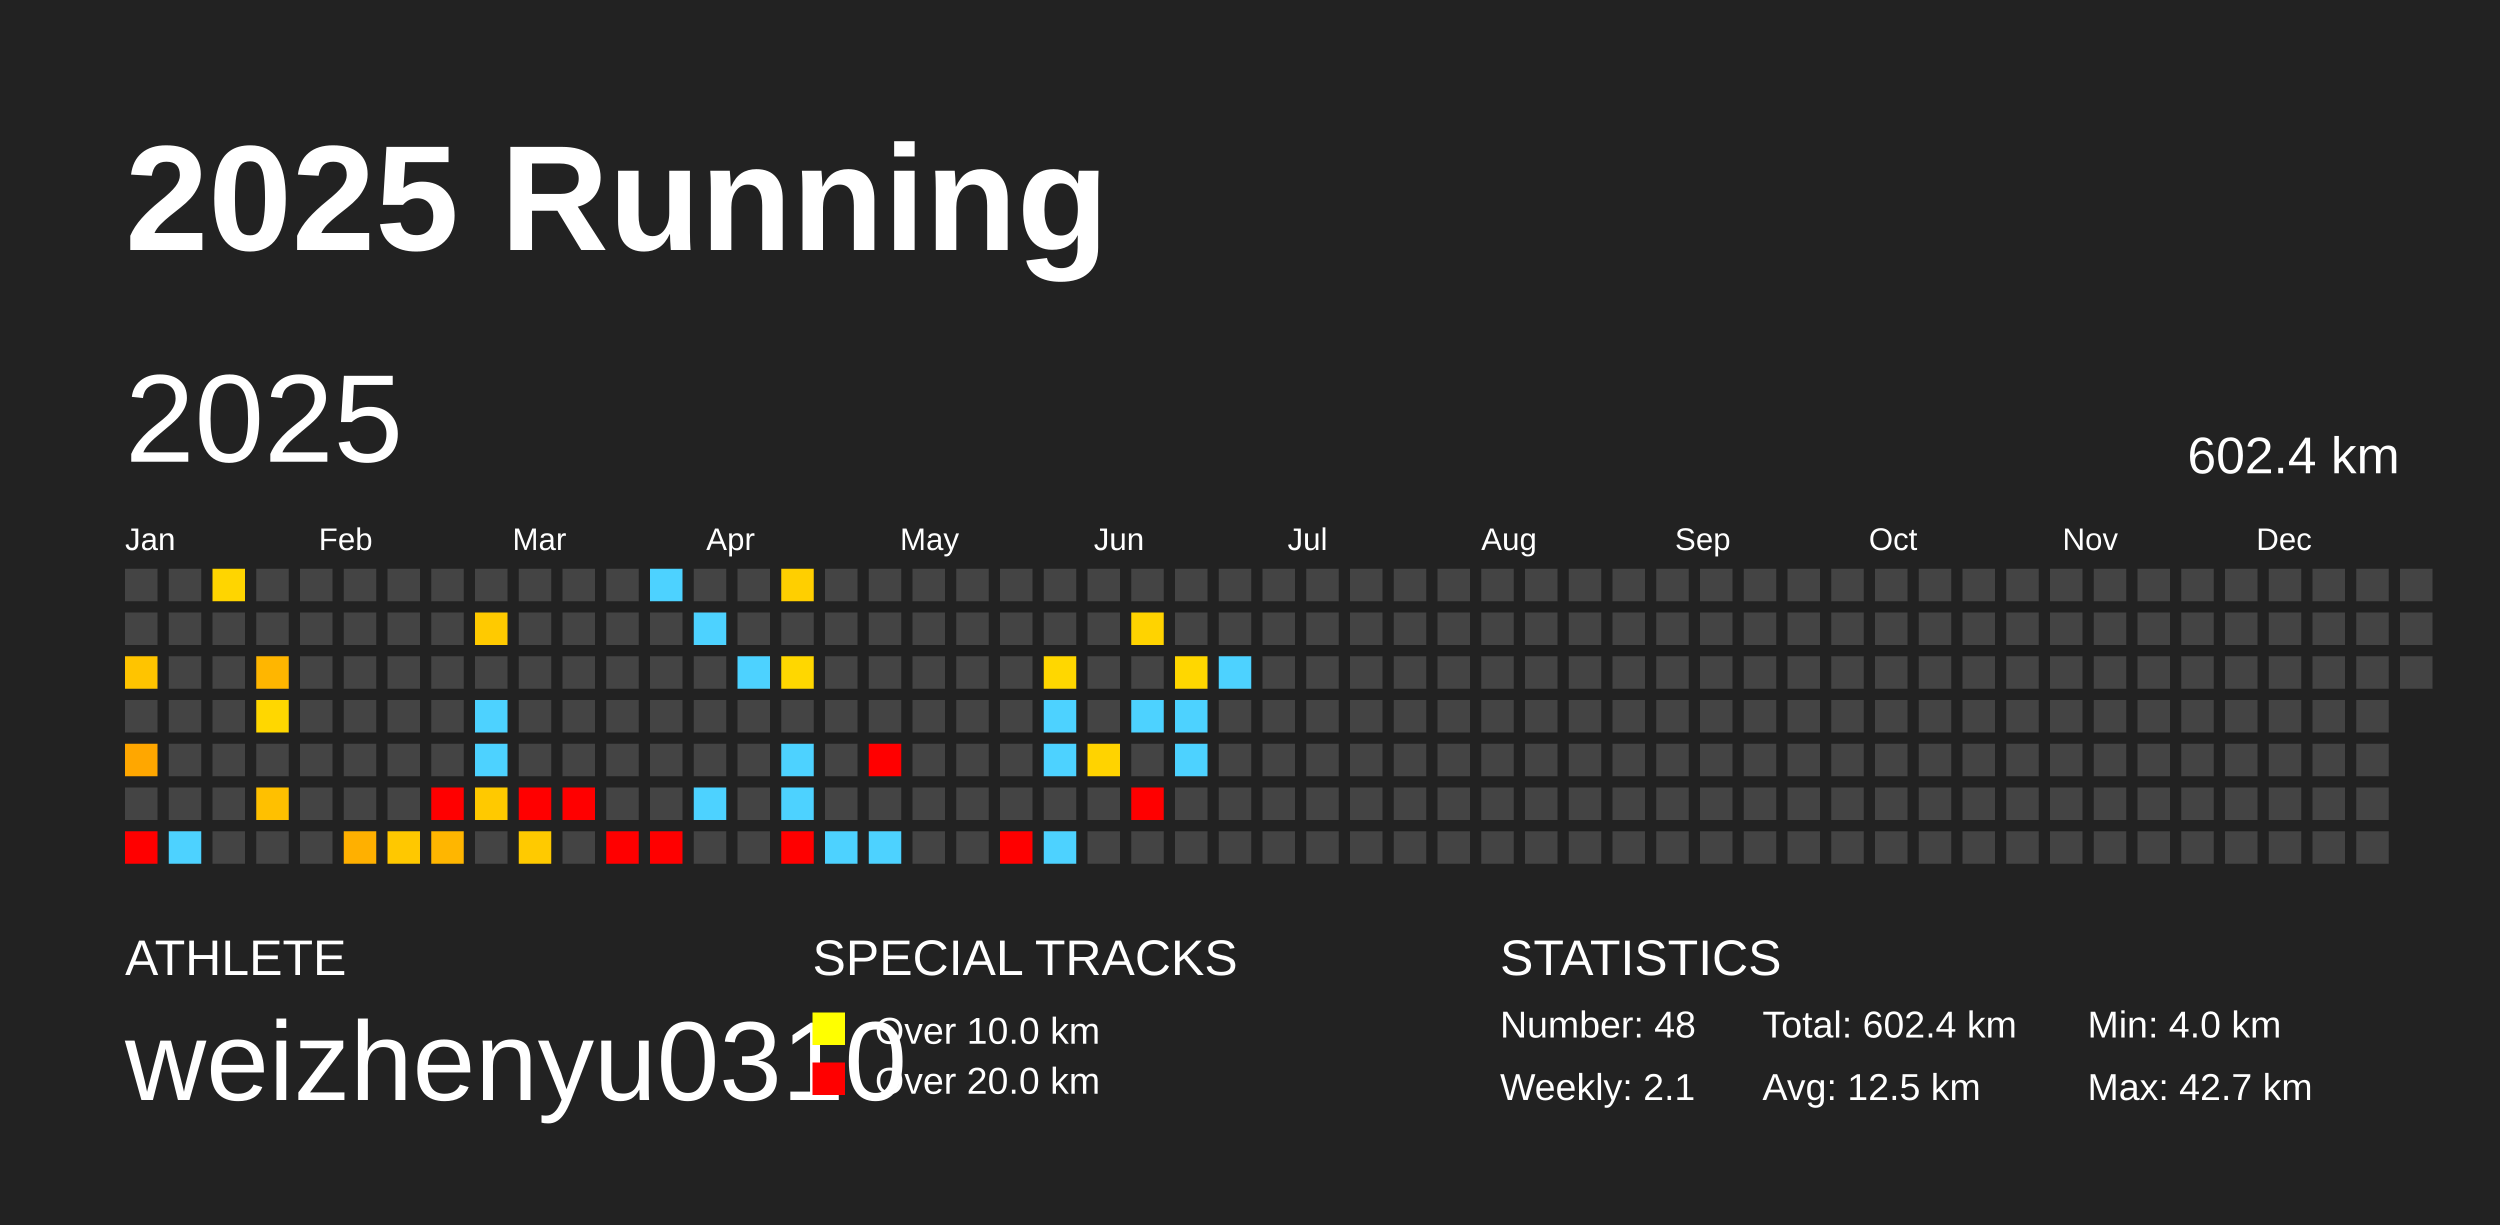
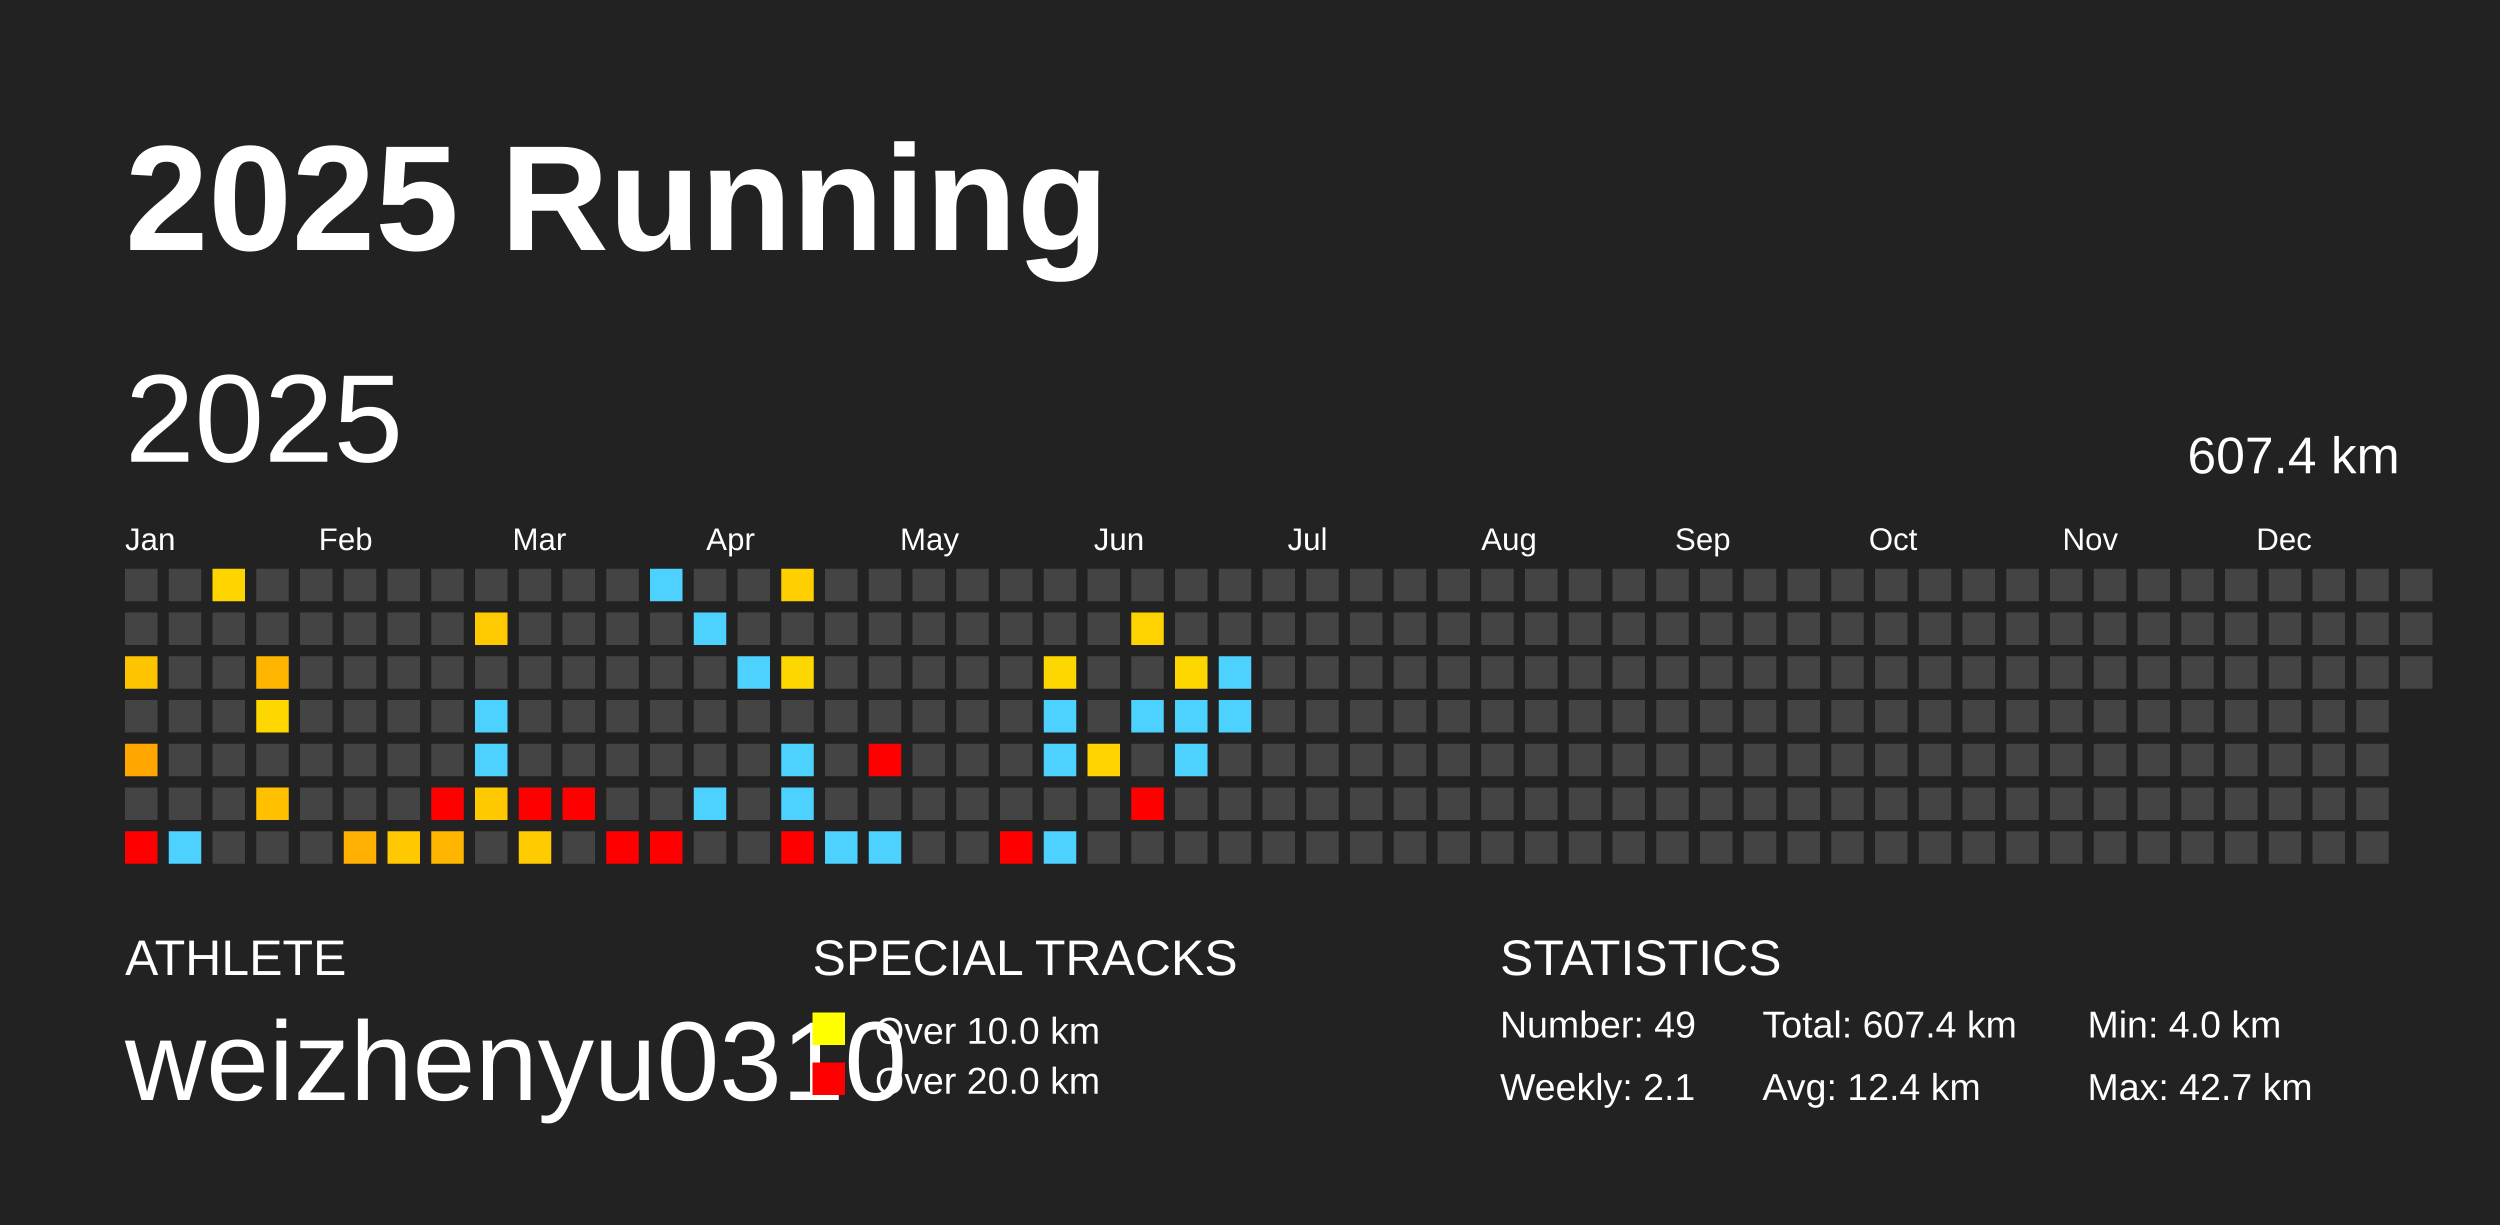
<svg xmlns="http://www.w3.org/2000/svg" baseProfile="full" height="98mm" version="1.1" viewBox="0,0,200,98" width="200mm">
  <defs />
  <rect fill="#222222" height="98" width="200" x="0" y="0" />
  <text fill="#FFFFFF" style="font-size:12px; font-family:Arial; font-weight:bold;" x="10" y="20">2025 Running</text>
  <text fill="#FFFFFF" style="font-size:4px; font-family:Arial" x="10" y="78">ATHLETE</text>
  <text fill="#FFFFFF" style="font-size:9px; font-family:Arial" x="10" y="88">weizhenyu0310</text>
  <text fill="#FFFFFF" style="font-size:4px; font-family:Arial" x="65" y="78">SPECIAL TRACKS</text>
  <rect fill="yellow" height="2.6" width="2.6" x="65" y="81" />
  <text fill="#FFFFFF" style="font-size:3px; font-family:Arial" x="70" y="83.5">Over 10.0 km</text>
  <rect fill="red" height="2.6" width="2.6" x="65" y="85" />
  <text fill="#FFFFFF" style="font-size:3px; font-family:Arial" x="70" y="87.5">Over 20.0 km</text>
  <text fill="#FFFFFF" style="font-size:4px; font-family:Arial" x="120" y="78">STATISTICS</text>
-   <text fill="#FFFFFF" style="font-size:3px; font-family:Arial" x="120" y="83">Number: 48</text>
+   <text fill="#FFFFFF" style="font-size:3px; font-family:Arial" x="120" y="83">Number: 49</text>
  <text fill="#FFFFFF" style="font-size:3px; font-family:Arial" x="120" y="88">Weekly: 2.1</text>
-   <text fill="#FFFFFF" style="font-size:3px; font-family:Arial" x="141" y="83">Total: 602.4 km</text>
-   <text fill="#FFFFFF" style="font-size:3px; font-family:Arial" x="141" y="88">Avg: 12.5 km</text>
+   <text fill="#FFFFFF" style="font-size:3px; font-family:Arial" x="141" y="83">Total: 607.4 km</text>
+   <text fill="#FFFFFF" style="font-size:3px; font-family:Arial" x="141" y="88">Avg: 12.4 km</text>
  <text fill="#FFFFFF" style="font-size:3px; font-family:Arial" x="167" y="83">Min: 4.0 km</text>
  <text fill="#FFFFFF" style="font-size:3px; font-family:Arial" x="167" y="88">Max: 42.7 km</text>
  <text dominant-baseline="hanging" fill="#FFFFFF" style="font-size:10.0px; font-family:Arial;" x="10" y="30">2025</text>
-   <text dominant-baseline="hanging" fill="#FFFFFF" style="font-size:4.125px; font-family:Arial;" x="175" y="35">602.4 km</text>
+   <text dominant-baseline="hanging" fill="#FFFFFF" style="font-size:4.125px; font-family:Arial;" x="175" y="35">607.4 km</text>
  <text fill="#FFFFFF" style="font-size:2.5px; font-family:Arial" x="10.0" y="44">Jan</text>
  <text fill="#FFFFFF" style="font-size:2.5px; font-family:Arial" x="25.5" y="44">Feb</text>
  <text fill="#FFFFFF" style="font-size:2.5px; font-family:Arial" x="41.0" y="44">Mar</text>
  <text fill="#FFFFFF" style="font-size:2.5px; font-family:Arial" x="56.5" y="44">Apr</text>
  <text fill="#FFFFFF" style="font-size:2.5px; font-family:Arial" x="72.0" y="44">May</text>
  <text fill="#FFFFFF" style="font-size:2.5px; font-family:Arial" x="87.5" y="44">Jun</text>
  <text fill="#FFFFFF" style="font-size:2.5px; font-family:Arial" x="103.0" y="44">Jul</text>
  <text fill="#FFFFFF" style="font-size:2.5px; font-family:Arial" x="118.5" y="44">Aug</text>
  <text fill="#FFFFFF" style="font-size:2.5px; font-family:Arial" x="134.0" y="44">Sep</text>
  <text fill="#FFFFFF" style="font-size:2.5px; font-family:Arial" x="149.5" y="44">Oct</text>
  <text fill="#FFFFFF" style="font-size:2.5px; font-family:Arial" x="165.0" y="44">Nov</text>
  <text fill="#FFFFFF" style="font-size:2.5px; font-family:Arial" x="180.5" y="44">Dec</text>
  <rect fill="#444444" height="2.6" width="2.6" x="10.0" y="45.5" />
  <rect fill="#444444" height="2.6" width="2.6" x="10.0" y="49.0" />
  <rect fill="#ffc400" height="2.6" width="2.6" x="10.0" y="52.5" />
  <rect fill="#444444" height="2.6" width="2.6" x="10.0" y="56.0" />
  <rect fill="#ffa700" height="2.6" width="2.6" x="10.0" y="59.5" />
  <rect fill="#444444" height="2.6" width="2.6" x="10.0" y="63.0" />
  <rect fill="red" height="2.6" width="2.6" x="10.0" y="66.5" />
  <rect fill="#444444" height="2.6" width="2.6" x="13.5" y="45.5" />
  <rect fill="#444444" height="2.6" width="2.6" x="13.5" y="49.0" />
  <rect fill="#444444" height="2.6" width="2.6" x="13.5" y="52.5" />
  <rect fill="#444444" height="2.6" width="2.6" x="13.5" y="56.0" />
  <rect fill="#444444" height="2.6" width="2.6" x="13.5" y="59.5" />
  <rect fill="#444444" height="2.6" width="2.6" x="13.5" y="63.0" />
  <rect fill="#4dd2ff" height="2.6" width="2.6" x="13.5" y="66.5" />
  <rect fill="#ffd500" height="2.6" width="2.6" x="17.0" y="45.5" />
  <rect fill="#444444" height="2.6" width="2.6" x="17.0" y="49.0" />
  <rect fill="#444444" height="2.6" width="2.6" x="17.0" y="52.5" />
  <rect fill="#444444" height="2.6" width="2.6" x="17.0" y="56.0" />
  <rect fill="#444444" height="2.6" width="2.6" x="17.0" y="59.5" />
  <rect fill="#444444" height="2.6" width="2.6" x="17.0" y="63.0" />
  <rect fill="#444444" height="2.6" width="2.6" x="17.0" y="66.5" />
  <rect fill="#444444" height="2.6" width="2.6" x="20.5" y="45.5" />
  <rect fill="#444444" height="2.6" width="2.6" x="20.5" y="49.0" />
  <rect fill="#ffb600" height="2.6" width="2.6" x="20.5" y="52.5" />
  <rect fill="#ffd700" height="2.6" width="2.6" x="20.5" y="56.0" />
  <rect fill="#444444" height="2.6" width="2.6" x="20.5" y="59.5" />
  <rect fill="#ffc000" height="2.6" width="2.6" x="20.5" y="63.0" />
  <rect fill="#444444" height="2.6" width="2.6" x="20.5" y="66.5" />
  <rect fill="#444444" height="2.6" width="2.6" x="24.0" y="45.5" />
  <rect fill="#444444" height="2.6" width="2.6" x="24.0" y="49.0" />
  <rect fill="#444444" height="2.6" width="2.6" x="24.0" y="52.5" />
  <rect fill="#444444" height="2.6" width="2.6" x="24.0" y="56.0" />
  <rect fill="#444444" height="2.6" width="2.6" x="24.0" y="59.5" />
  <rect fill="#444444" height="2.6" width="2.6" x="24.0" y="63.0" />
  <rect fill="#444444" height="2.6" width="2.6" x="24.0" y="66.5" />
  <rect fill="#444444" height="2.6" width="2.6" x="27.5" y="45.5" />
  <rect fill="#444444" height="2.6" width="2.6" x="27.5" y="49.0" />
  <rect fill="#444444" height="2.6" width="2.6" x="27.5" y="52.5" />
  <rect fill="#444444" height="2.6" width="2.6" x="27.5" y="56.0" />
  <rect fill="#444444" height="2.6" width="2.6" x="27.5" y="59.5" />
  <rect fill="#444444" height="2.6" width="2.6" x="27.5" y="63.0" />
  <rect fill="#ffb000" height="2.6" width="2.6" x="27.5" y="66.5" />
  <rect fill="#444444" height="2.6" width="2.6" x="31.0" y="45.5" />
  <rect fill="#444444" height="2.6" width="2.6" x="31.0" y="49.0" />
  <rect fill="#444444" height="2.6" width="2.6" x="31.0" y="52.5" />
  <rect fill="#444444" height="2.6" width="2.6" x="31.0" y="56.0" />
  <rect fill="#444444" height="2.6" width="2.6" x="31.0" y="59.5" />
  <rect fill="#444444" height="2.6" width="2.6" x="31.0" y="63.0" />
  <rect fill="#ffc800" height="2.6" width="2.6" x="31.0" y="66.5" />
  <rect fill="#444444" height="2.6" width="2.6" x="34.5" y="45.5" />
  <rect fill="#444444" height="2.6" width="2.6" x="34.5" y="49.0" />
  <rect fill="#444444" height="2.6" width="2.6" x="34.5" y="52.5" />
  <rect fill="#444444" height="2.6" width="2.6" x="34.5" y="56.0" />
  <rect fill="#444444" height="2.6" width="2.6" x="34.5" y="59.5" />
  <rect fill="red" height="2.6" width="2.6" x="34.5" y="63.0" />
  <rect fill="#ffb600" height="2.6" width="2.6" x="34.5" y="66.5" />
  <rect fill="#444444" height="2.6" width="2.6" x="38.0" y="45.5" />
  <rect fill="#ffca00" height="2.6" width="2.6" x="38.0" y="49.0" />
  <rect fill="#444444" height="2.6" width="2.6" x="38.0" y="52.5" />
  <rect fill="#4dd2ff" height="2.6" width="2.6" x="38.0" y="56.0" />
  <rect fill="#4dd2ff" height="2.6" width="2.6" x="38.0" y="59.5" />
  <rect fill="#ffc900" height="2.6" width="2.6" x="38.0" y="63.0" />
  <rect fill="#444444" height="2.6" width="2.6" x="38.0" y="66.5" />
  <rect fill="#444444" height="2.6" width="2.6" x="41.5" y="45.5" />
  <rect fill="#444444" height="2.6" width="2.6" x="41.5" y="49.0" />
  <rect fill="#444444" height="2.6" width="2.6" x="41.5" y="52.5" />
  <rect fill="#444444" height="2.6" width="2.6" x="41.5" y="56.0" />
  <rect fill="#444444" height="2.6" width="2.6" x="41.5" y="59.5" />
  <rect fill="red" height="2.6" width="2.6" x="41.5" y="63.0" />
  <rect fill="#ffca00" height="2.6" width="2.6" x="41.5" y="66.5" />
  <rect fill="#444444" height="2.6" width="2.6" x="45.0" y="45.5" />
  <rect fill="#444444" height="2.6" width="2.6" x="45.0" y="49.0" />
  <rect fill="#444444" height="2.6" width="2.6" x="45.0" y="52.5" />
  <rect fill="#444444" height="2.6" width="2.6" x="45.0" y="56.0" />
  <rect fill="#444444" height="2.6" width="2.6" x="45.0" y="59.5" />
  <rect fill="red" height="2.6" width="2.6" x="45.0" y="63.0" />
  <rect fill="#444444" height="2.6" width="2.6" x="45.0" y="66.5" />
  <rect fill="#444444" height="2.6" width="2.6" x="48.5" y="45.5" />
  <rect fill="#444444" height="2.6" width="2.6" x="48.5" y="49.0" />
  <rect fill="#444444" height="2.6" width="2.6" x="48.5" y="52.5" />
  <rect fill="#444444" height="2.6" width="2.6" x="48.5" y="56.0" />
  <rect fill="#444444" height="2.6" width="2.6" x="48.5" y="59.5" />
  <rect fill="#444444" height="2.6" width="2.6" x="48.5" y="63.0" />
  <rect fill="red" height="2.6" width="2.6" x="48.5" y="66.5" />
  <rect fill="#4dd2ff" height="2.6" width="2.6" x="52.0" y="45.5" />
  <rect fill="#444444" height="2.6" width="2.6" x="52.0" y="49.0" />
  <rect fill="#444444" height="2.6" width="2.6" x="52.0" y="52.5" />
  <rect fill="#444444" height="2.6" width="2.6" x="52.0" y="56.0" />
  <rect fill="#444444" height="2.6" width="2.6" x="52.0" y="59.5" />
  <rect fill="#444444" height="2.6" width="2.6" x="52.0" y="63.0" />
  <rect fill="red" height="2.6" width="2.6" x="52.0" y="66.5" />
  <rect fill="#444444" height="2.6" width="2.6" x="55.5" y="45.5" />
  <rect fill="#4dd2ff" height="2.6" width="2.6" x="55.5" y="49.0" />
  <rect fill="#444444" height="2.6" width="2.6" x="55.5" y="52.5" />
  <rect fill="#444444" height="2.6" width="2.6" x="55.5" y="56.0" />
  <rect fill="#444444" height="2.6" width="2.6" x="55.5" y="59.5" />
  <rect fill="#4dd2ff" height="2.6" width="2.6" x="55.5" y="63.0" />
  <rect fill="#444444" height="2.6" width="2.6" x="55.5" y="66.5" />
  <rect fill="#444444" height="2.6" width="2.6" x="59.0" y="45.5" />
  <rect fill="#444444" height="2.6" width="2.6" x="59.0" y="49.0" />
  <rect fill="#4dd2ff" height="2.6" width="2.6" x="59.0" y="52.5" />
  <rect fill="#444444" height="2.6" width="2.6" x="59.0" y="56.0" />
  <rect fill="#444444" height="2.6" width="2.6" x="59.0" y="59.5" />
  <rect fill="#444444" height="2.6" width="2.6" x="59.0" y="63.0" />
  <rect fill="#444444" height="2.6" width="2.6" x="59.0" y="66.5" />
  <rect fill="#ffcf00" height="2.6" width="2.6" x="62.5" y="45.5" />
  <rect fill="#444444" height="2.6" width="2.6" x="62.5" y="49.0" />
  <rect fill="#ffd700" height="2.6" width="2.6" x="62.5" y="52.5" />
  <rect fill="#444444" height="2.6" width="2.6" x="62.5" y="56.0" />
  <rect fill="#4dd2ff" height="2.6" width="2.6" x="62.5" y="59.5" />
  <rect fill="#4dd2ff" height="2.6" width="2.6" x="62.5" y="63.0" />
  <rect fill="red" height="2.6" width="2.6" x="62.5" y="66.5" />
  <rect fill="#444444" height="2.6" width="2.6" x="66.0" y="45.5" />
  <rect fill="#444444" height="2.6" width="2.6" x="66.0" y="49.0" />
  <rect fill="#444444" height="2.6" width="2.6" x="66.0" y="52.5" />
  <rect fill="#444444" height="2.6" width="2.6" x="66.0" y="56.0" />
  <rect fill="#444444" height="2.6" width="2.6" x="66.0" y="59.5" />
  <rect fill="#444444" height="2.6" width="2.6" x="66.0" y="63.0" />
  <rect fill="#4dd2ff" height="2.6" width="2.6" x="66.0" y="66.5" />
  <rect fill="#444444" height="2.6" width="2.6" x="69.5" y="45.5" />
  <rect fill="#444444" height="2.6" width="2.6" x="69.5" y="49.0" />
  <rect fill="#444444" height="2.6" width="2.6" x="69.5" y="52.5" />
  <rect fill="#444444" height="2.6" width="2.6" x="69.5" y="56.0" />
  <rect fill="red" height="2.6" width="2.6" x="69.5" y="59.5" />
  <rect fill="#444444" height="2.6" width="2.6" x="69.5" y="63.0" />
  <rect fill="#4dd2ff" height="2.6" width="2.6" x="69.5" y="66.5" />
  <rect fill="#444444" height="2.6" width="2.6" x="73.0" y="45.5" />
  <rect fill="#444444" height="2.6" width="2.6" x="73.0" y="49.0" />
  <rect fill="#444444" height="2.6" width="2.6" x="73.0" y="52.5" />
  <rect fill="#444444" height="2.6" width="2.6" x="73.0" y="56.0" />
  <rect fill="#444444" height="2.6" width="2.6" x="73.0" y="59.5" />
  <rect fill="#444444" height="2.6" width="2.6" x="73.0" y="63.0" />
  <rect fill="#444444" height="2.6" width="2.6" x="73.0" y="66.5" />
  <rect fill="#444444" height="2.6" width="2.6" x="76.5" y="45.5" />
  <rect fill="#444444" height="2.6" width="2.6" x="76.5" y="49.0" />
  <rect fill="#444444" height="2.6" width="2.6" x="76.5" y="52.5" />
  <rect fill="#444444" height="2.6" width="2.6" x="76.5" y="56.0" />
  <rect fill="#444444" height="2.6" width="2.6" x="76.5" y="59.5" />
  <rect fill="#444444" height="2.6" width="2.6" x="76.5" y="63.0" />
  <rect fill="#444444" height="2.6" width="2.6" x="76.5" y="66.5" />
  <rect fill="#444444" height="2.6" width="2.6" x="80.0" y="45.5" />
  <rect fill="#444444" height="2.6" width="2.6" x="80.0" y="49.0" />
  <rect fill="#444444" height="2.6" width="2.6" x="80.0" y="52.5" />
  <rect fill="#444444" height="2.6" width="2.6" x="80.0" y="56.0" />
  <rect fill="#444444" height="2.6" width="2.6" x="80.0" y="59.5" />
  <rect fill="#444444" height="2.6" width="2.6" x="80.0" y="63.0" />
  <rect fill="red" height="2.6" width="2.6" x="80.0" y="66.5" />
  <rect fill="#444444" height="2.6" width="2.6" x="83.5" y="45.5" />
  <rect fill="#444444" height="2.6" width="2.6" x="83.5" y="49.0" />
  <rect fill="#ffd700" height="2.6" width="2.6" x="83.5" y="52.5" />
  <rect fill="#4dd2ff" height="2.6" width="2.6" x="83.5" y="56.0" />
  <rect fill="#4dd2ff" height="2.6" width="2.6" x="83.5" y="59.5" />
  <rect fill="#444444" height="2.6" width="2.6" x="83.5" y="63.0" />
  <rect fill="#4dd2ff" height="2.6" width="2.6" x="83.5" y="66.5" />
  <rect fill="#444444" height="2.6" width="2.6" x="87.0" y="45.5" />
  <rect fill="#444444" height="2.6" width="2.6" x="87.0" y="49.0" />
  <rect fill="#444444" height="2.6" width="2.6" x="87.0" y="52.5" />
  <rect fill="#444444" height="2.6" width="2.6" x="87.0" y="56.0" />
  <rect fill="#ffd300" height="2.6" width="2.6" x="87.0" y="59.5" />
  <rect fill="#444444" height="2.6" width="2.6" x="87.0" y="63.0" />
  <rect fill="#444444" height="2.6" width="2.6" x="87.0" y="66.5" />
  <rect fill="#444444" height="2.6" width="2.6" x="90.5" y="45.5" />
  <rect fill="#ffd300" height="2.6" width="2.6" x="90.5" y="49.0" />
  <rect fill="#444444" height="2.6" width="2.6" x="90.5" y="52.5" />
  <rect fill="#4dd2ff" height="2.6" width="2.6" x="90.5" y="56.0" />
  <rect fill="#444444" height="2.6" width="2.6" x="90.5" y="59.5" />
  <rect fill="red" height="2.6" width="2.6" x="90.5" y="63.0" />
  <rect fill="#444444" height="2.6" width="2.6" x="90.5" y="66.5" />
  <rect fill="#444444" height="2.6" width="2.6" x="94.0" y="45.5" />
  <rect fill="#444444" height="2.6" width="2.6" x="94.0" y="49.0" />
  <rect fill="#ffd700" height="2.6" width="2.6" x="94.0" y="52.5" />
  <rect fill="#4dd2ff" height="2.6" width="2.6" x="94.0" y="56.0" />
  <rect fill="#4dd2ff" height="2.6" width="2.6" x="94.0" y="59.5" />
  <rect fill="#444444" height="2.6" width="2.6" x="94.0" y="63.0" />
  <rect fill="#444444" height="2.6" width="2.6" x="94.0" y="66.5" />
  <rect fill="#444444" height="2.6" width="2.6" x="97.5" y="45.5" />
  <rect fill="#444444" height="2.6" width="2.6" x="97.5" y="49.0" />
  <rect fill="#4dd2ff" height="2.6" width="2.6" x="97.5" y="52.5" />
-   <rect fill="#444444" height="2.6" width="2.6" x="97.5" y="56.0" />
+   <rect fill="#4dd2ff" height="2.6" width="2.6" x="97.5" y="56.0" />
  <rect fill="#444444" height="2.6" width="2.6" x="97.5" y="59.5" />
  <rect fill="#444444" height="2.6" width="2.6" x="97.5" y="63.0" />
  <rect fill="#444444" height="2.6" width="2.6" x="97.5" y="66.5" />
  <rect fill="#444444" height="2.6" width="2.6" x="101.0" y="45.5" />
  <rect fill="#444444" height="2.6" width="2.6" x="101.0" y="49.0" />
  <rect fill="#444444" height="2.6" width="2.6" x="101.0" y="52.5" />
  <rect fill="#444444" height="2.6" width="2.6" x="101.0" y="56.0" />
  <rect fill="#444444" height="2.6" width="2.6" x="101.0" y="59.5" />
  <rect fill="#444444" height="2.6" width="2.6" x="101.0" y="63.0" />
  <rect fill="#444444" height="2.6" width="2.6" x="101.0" y="66.5" />
  <rect fill="#444444" height="2.6" width="2.6" x="104.5" y="45.5" />
  <rect fill="#444444" height="2.6" width="2.6" x="104.5" y="49.0" />
  <rect fill="#444444" height="2.6" width="2.6" x="104.5" y="52.5" />
  <rect fill="#444444" height="2.6" width="2.6" x="104.5" y="56.0" />
  <rect fill="#444444" height="2.6" width="2.6" x="104.5" y="59.5" />
  <rect fill="#444444" height="2.6" width="2.6" x="104.5" y="63.0" />
  <rect fill="#444444" height="2.6" width="2.6" x="104.5" y="66.5" />
  <rect fill="#444444" height="2.6" width="2.6" x="108.0" y="45.5" />
  <rect fill="#444444" height="2.6" width="2.6" x="108.0" y="49.0" />
  <rect fill="#444444" height="2.6" width="2.6" x="108.0" y="52.5" />
  <rect fill="#444444" height="2.6" width="2.6" x="108.0" y="56.0" />
  <rect fill="#444444" height="2.6" width="2.6" x="108.0" y="59.5" />
  <rect fill="#444444" height="2.6" width="2.6" x="108.0" y="63.0" />
  <rect fill="#444444" height="2.6" width="2.6" x="108.0" y="66.5" />
  <rect fill="#444444" height="2.6" width="2.6" x="111.5" y="45.5" />
  <rect fill="#444444" height="2.6" width="2.6" x="111.5" y="49.0" />
  <rect fill="#444444" height="2.6" width="2.6" x="111.5" y="52.5" />
  <rect fill="#444444" height="2.6" width="2.6" x="111.5" y="56.0" />
  <rect fill="#444444" height="2.6" width="2.6" x="111.5" y="59.5" />
  <rect fill="#444444" height="2.6" width="2.6" x="111.5" y="63.0" />
  <rect fill="#444444" height="2.6" width="2.6" x="111.5" y="66.5" />
  <rect fill="#444444" height="2.6" width="2.6" x="115.0" y="45.5" />
  <rect fill="#444444" height="2.6" width="2.6" x="115.0" y="49.0" />
  <rect fill="#444444" height="2.6" width="2.6" x="115.0" y="52.5" />
  <rect fill="#444444" height="2.6" width="2.6" x="115.0" y="56.0" />
  <rect fill="#444444" height="2.6" width="2.6" x="115.0" y="59.5" />
  <rect fill="#444444" height="2.6" width="2.6" x="115.0" y="63.0" />
  <rect fill="#444444" height="2.6" width="2.6" x="115.0" y="66.5" />
  <rect fill="#444444" height="2.6" width="2.6" x="118.5" y="45.5" />
  <rect fill="#444444" height="2.6" width="2.6" x="118.5" y="49.0" />
  <rect fill="#444444" height="2.6" width="2.6" x="118.5" y="52.5" />
  <rect fill="#444444" height="2.6" width="2.6" x="118.5" y="56.0" />
  <rect fill="#444444" height="2.6" width="2.6" x="118.5" y="59.5" />
  <rect fill="#444444" height="2.6" width="2.6" x="118.5" y="63.0" />
  <rect fill="#444444" height="2.6" width="2.6" x="118.5" y="66.5" />
  <rect fill="#444444" height="2.6" width="2.6" x="122.0" y="45.5" />
  <rect fill="#444444" height="2.6" width="2.6" x="122.0" y="49.0" />
  <rect fill="#444444" height="2.6" width="2.6" x="122.0" y="52.5" />
  <rect fill="#444444" height="2.6" width="2.6" x="122.0" y="56.0" />
  <rect fill="#444444" height="2.6" width="2.6" x="122.0" y="59.5" />
  <rect fill="#444444" height="2.6" width="2.6" x="122.0" y="63.0" />
  <rect fill="#444444" height="2.6" width="2.6" x="122.0" y="66.5" />
  <rect fill="#444444" height="2.6" width="2.6" x="125.5" y="45.5" />
  <rect fill="#444444" height="2.6" width="2.6" x="125.5" y="49.0" />
  <rect fill="#444444" height="2.6" width="2.6" x="125.5" y="52.5" />
  <rect fill="#444444" height="2.6" width="2.6" x="125.5" y="56.0" />
  <rect fill="#444444" height="2.6" width="2.6" x="125.5" y="59.5" />
  <rect fill="#444444" height="2.6" width="2.6" x="125.5" y="63.0" />
  <rect fill="#444444" height="2.6" width="2.6" x="125.5" y="66.5" />
  <rect fill="#444444" height="2.6" width="2.6" x="129.0" y="45.5" />
  <rect fill="#444444" height="2.6" width="2.6" x="129.0" y="49.0" />
  <rect fill="#444444" height="2.6" width="2.6" x="129.0" y="52.5" />
  <rect fill="#444444" height="2.6" width="2.6" x="129.0" y="56.0" />
  <rect fill="#444444" height="2.6" width="2.6" x="129.0" y="59.5" />
  <rect fill="#444444" height="2.6" width="2.6" x="129.0" y="63.0" />
  <rect fill="#444444" height="2.6" width="2.6" x="129.0" y="66.5" />
  <rect fill="#444444" height="2.6" width="2.6" x="132.5" y="45.5" />
  <rect fill="#444444" height="2.6" width="2.6" x="132.5" y="49.0" />
  <rect fill="#444444" height="2.6" width="2.6" x="132.5" y="52.5" />
  <rect fill="#444444" height="2.6" width="2.6" x="132.5" y="56.0" />
  <rect fill="#444444" height="2.6" width="2.6" x="132.5" y="59.5" />
  <rect fill="#444444" height="2.6" width="2.6" x="132.5" y="63.0" />
  <rect fill="#444444" height="2.6" width="2.6" x="132.5" y="66.5" />
  <rect fill="#444444" height="2.6" width="2.6" x="136.0" y="45.5" />
  <rect fill="#444444" height="2.6" width="2.6" x="136.0" y="49.0" />
  <rect fill="#444444" height="2.6" width="2.6" x="136.0" y="52.5" />
  <rect fill="#444444" height="2.6" width="2.6" x="136.0" y="56.0" />
  <rect fill="#444444" height="2.6" width="2.6" x="136.0" y="59.5" />
  <rect fill="#444444" height="2.6" width="2.6" x="136.0" y="63.0" />
  <rect fill="#444444" height="2.6" width="2.6" x="136.0" y="66.5" />
  <rect fill="#444444" height="2.6" width="2.6" x="139.5" y="45.5" />
  <rect fill="#444444" height="2.6" width="2.6" x="139.5" y="49.0" />
  <rect fill="#444444" height="2.6" width="2.6" x="139.5" y="52.5" />
  <rect fill="#444444" height="2.6" width="2.6" x="139.5" y="56.0" />
  <rect fill="#444444" height="2.6" width="2.6" x="139.5" y="59.5" />
  <rect fill="#444444" height="2.6" width="2.6" x="139.5" y="63.0" />
  <rect fill="#444444" height="2.6" width="2.6" x="139.5" y="66.5" />
  <rect fill="#444444" height="2.6" width="2.6" x="143.0" y="45.5" />
  <rect fill="#444444" height="2.6" width="2.6" x="143.0" y="49.0" />
  <rect fill="#444444" height="2.6" width="2.6" x="143.0" y="52.5" />
  <rect fill="#444444" height="2.6" width="2.6" x="143.0" y="56.0" />
  <rect fill="#444444" height="2.6" width="2.6" x="143.0" y="59.5" />
  <rect fill="#444444" height="2.6" width="2.6" x="143.0" y="63.0" />
  <rect fill="#444444" height="2.6" width="2.6" x="143.0" y="66.5" />
  <rect fill="#444444" height="2.6" width="2.6" x="146.5" y="45.5" />
  <rect fill="#444444" height="2.6" width="2.6" x="146.5" y="49.0" />
  <rect fill="#444444" height="2.6" width="2.6" x="146.5" y="52.5" />
  <rect fill="#444444" height="2.6" width="2.6" x="146.5" y="56.0" />
  <rect fill="#444444" height="2.6" width="2.6" x="146.5" y="59.5" />
  <rect fill="#444444" height="2.6" width="2.6" x="146.5" y="63.0" />
  <rect fill="#444444" height="2.6" width="2.6" x="146.5" y="66.5" />
  <rect fill="#444444" height="2.6" width="2.6" x="150.0" y="45.5" />
  <rect fill="#444444" height="2.6" width="2.6" x="150.0" y="49.0" />
  <rect fill="#444444" height="2.6" width="2.6" x="150.0" y="52.5" />
  <rect fill="#444444" height="2.6" width="2.6" x="150.0" y="56.0" />
  <rect fill="#444444" height="2.6" width="2.6" x="150.0" y="59.5" />
  <rect fill="#444444" height="2.6" width="2.6" x="150.0" y="63.0" />
  <rect fill="#444444" height="2.6" width="2.6" x="150.0" y="66.5" />
  <rect fill="#444444" height="2.6" width="2.6" x="153.5" y="45.5" />
  <rect fill="#444444" height="2.6" width="2.6" x="153.5" y="49.0" />
  <rect fill="#444444" height="2.6" width="2.6" x="153.5" y="52.5" />
  <rect fill="#444444" height="2.6" width="2.6" x="153.5" y="56.0" />
  <rect fill="#444444" height="2.6" width="2.6" x="153.5" y="59.5" />
  <rect fill="#444444" height="2.6" width="2.6" x="153.5" y="63.0" />
  <rect fill="#444444" height="2.6" width="2.6" x="153.5" y="66.5" />
  <rect fill="#444444" height="2.6" width="2.6" x="157.0" y="45.5" />
  <rect fill="#444444" height="2.6" width="2.6" x="157.0" y="49.0" />
  <rect fill="#444444" height="2.6" width="2.6" x="157.0" y="52.5" />
  <rect fill="#444444" height="2.6" width="2.6" x="157.0" y="56.0" />
  <rect fill="#444444" height="2.6" width="2.6" x="157.0" y="59.5" />
  <rect fill="#444444" height="2.6" width="2.6" x="157.0" y="63.0" />
  <rect fill="#444444" height="2.6" width="2.6" x="157.0" y="66.5" />
  <rect fill="#444444" height="2.6" width="2.6" x="160.5" y="45.5" />
  <rect fill="#444444" height="2.6" width="2.6" x="160.5" y="49.0" />
  <rect fill="#444444" height="2.6" width="2.6" x="160.5" y="52.5" />
  <rect fill="#444444" height="2.6" width="2.6" x="160.5" y="56.0" />
  <rect fill="#444444" height="2.6" width="2.6" x="160.5" y="59.5" />
  <rect fill="#444444" height="2.6" width="2.6" x="160.5" y="63.0" />
  <rect fill="#444444" height="2.6" width="2.6" x="160.5" y="66.5" />
  <rect fill="#444444" height="2.6" width="2.6" x="164.0" y="45.5" />
  <rect fill="#444444" height="2.6" width="2.6" x="164.0" y="49.0" />
  <rect fill="#444444" height="2.6" width="2.6" x="164.0" y="52.5" />
  <rect fill="#444444" height="2.6" width="2.6" x="164.0" y="56.0" />
  <rect fill="#444444" height="2.6" width="2.6" x="164.0" y="59.5" />
  <rect fill="#444444" height="2.6" width="2.6" x="164.0" y="63.0" />
  <rect fill="#444444" height="2.6" width="2.6" x="164.0" y="66.5" />
  <rect fill="#444444" height="2.6" width="2.6" x="167.5" y="45.5" />
  <rect fill="#444444" height="2.6" width="2.6" x="167.5" y="49.0" />
  <rect fill="#444444" height="2.6" width="2.6" x="167.5" y="52.5" />
  <rect fill="#444444" height="2.6" width="2.6" x="167.5" y="56.0" />
  <rect fill="#444444" height="2.6" width="2.6" x="167.5" y="59.5" />
  <rect fill="#444444" height="2.6" width="2.6" x="167.5" y="63.0" />
  <rect fill="#444444" height="2.6" width="2.6" x="167.5" y="66.5" />
  <rect fill="#444444" height="2.6" width="2.6" x="171.0" y="45.5" />
  <rect fill="#444444" height="2.6" width="2.6" x="171.0" y="49.0" />
  <rect fill="#444444" height="2.6" width="2.6" x="171.0" y="52.5" />
  <rect fill="#444444" height="2.6" width="2.6" x="171.0" y="56.0" />
  <rect fill="#444444" height="2.6" width="2.6" x="171.0" y="59.5" />
  <rect fill="#444444" height="2.6" width="2.6" x="171.0" y="63.0" />
  <rect fill="#444444" height="2.6" width="2.6" x="171.0" y="66.5" />
  <rect fill="#444444" height="2.6" width="2.6" x="174.5" y="45.5" />
  <rect fill="#444444" height="2.6" width="2.6" x="174.5" y="49.0" />
  <rect fill="#444444" height="2.6" width="2.6" x="174.5" y="52.5" />
  <rect fill="#444444" height="2.6" width="2.6" x="174.5" y="56.0" />
  <rect fill="#444444" height="2.6" width="2.6" x="174.5" y="59.5" />
  <rect fill="#444444" height="2.6" width="2.6" x="174.5" y="63.0" />
  <rect fill="#444444" height="2.6" width="2.6" x="174.5" y="66.5" />
  <rect fill="#444444" height="2.6" width="2.6" x="178.0" y="45.5" />
  <rect fill="#444444" height="2.6" width="2.6" x="178.0" y="49.0" />
  <rect fill="#444444" height="2.6" width="2.6" x="178.0" y="52.5" />
  <rect fill="#444444" height="2.6" width="2.6" x="178.0" y="56.0" />
  <rect fill="#444444" height="2.6" width="2.6" x="178.0" y="59.5" />
  <rect fill="#444444" height="2.6" width="2.6" x="178.0" y="63.0" />
  <rect fill="#444444" height="2.6" width="2.6" x="178.0" y="66.5" />
  <rect fill="#444444" height="2.6" width="2.6" x="181.5" y="45.5" />
  <rect fill="#444444" height="2.6" width="2.6" x="181.5" y="49.0" />
  <rect fill="#444444" height="2.6" width="2.6" x="181.5" y="52.5" />
  <rect fill="#444444" height="2.6" width="2.6" x="181.5" y="56.0" />
  <rect fill="#444444" height="2.6" width="2.6" x="181.5" y="59.5" />
  <rect fill="#444444" height="2.6" width="2.6" x="181.5" y="63.0" />
  <rect fill="#444444" height="2.6" width="2.6" x="181.5" y="66.5" />
  <rect fill="#444444" height="2.6" width="2.6" x="185.0" y="45.5" />
  <rect fill="#444444" height="2.6" width="2.6" x="185.0" y="49.0" />
  <rect fill="#444444" height="2.6" width="2.6" x="185.0" y="52.5" />
  <rect fill="#444444" height="2.6" width="2.6" x="185.0" y="56.0" />
  <rect fill="#444444" height="2.6" width="2.6" x="185.0" y="59.5" />
  <rect fill="#444444" height="2.6" width="2.6" x="185.0" y="63.0" />
  <rect fill="#444444" height="2.6" width="2.6" x="185.0" y="66.5" />
  <rect fill="#444444" height="2.6" width="2.6" x="188.5" y="45.5" />
  <rect fill="#444444" height="2.6" width="2.6" x="188.5" y="49.0" />
  <rect fill="#444444" height="2.6" width="2.6" x="188.5" y="52.5" />
  <rect fill="#444444" height="2.6" width="2.6" x="188.5" y="56.0" />
  <rect fill="#444444" height="2.6" width="2.6" x="188.5" y="59.5" />
  <rect fill="#444444" height="2.6" width="2.6" x="188.5" y="63.0" />
  <rect fill="#444444" height="2.6" width="2.6" x="188.5" y="66.5" />
  <rect fill="#444444" height="2.6" width="2.6" x="192.0" y="45.5" />
  <rect fill="#444444" height="2.6" width="2.6" x="192.0" y="49.0" />
  <rect fill="#444444" height="2.6" width="2.6" x="192.0" y="52.5" />
</svg>
